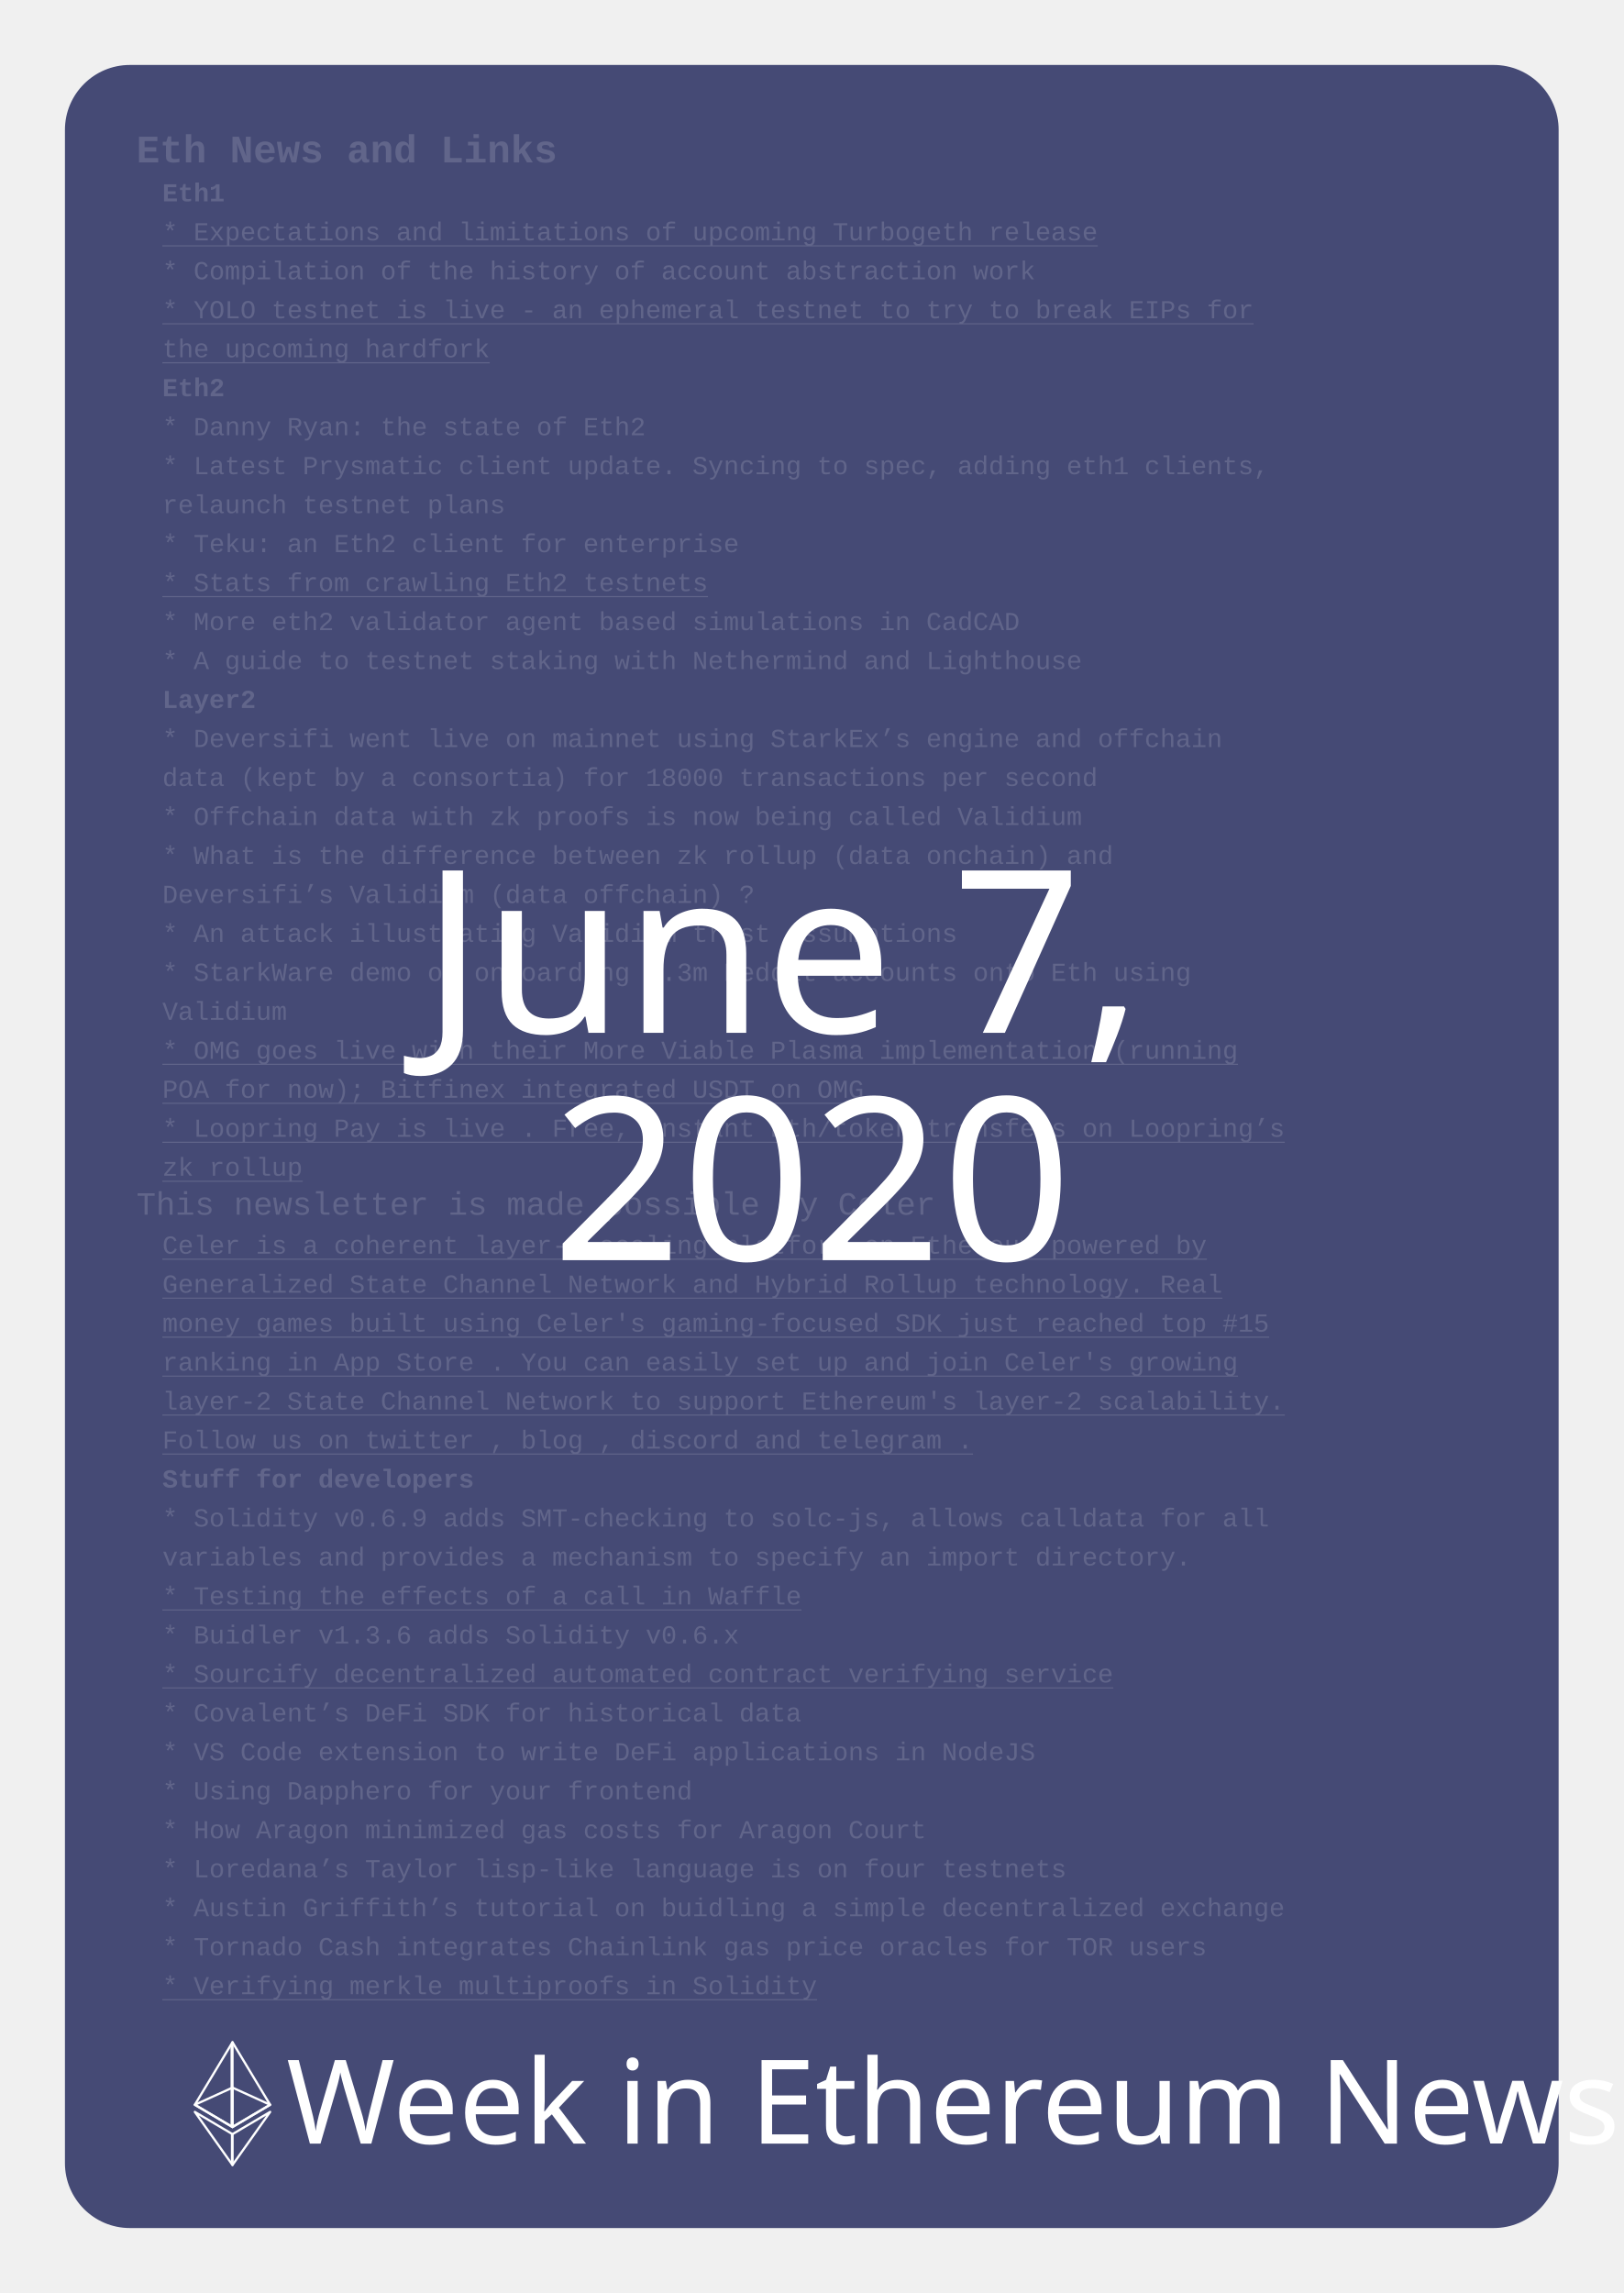
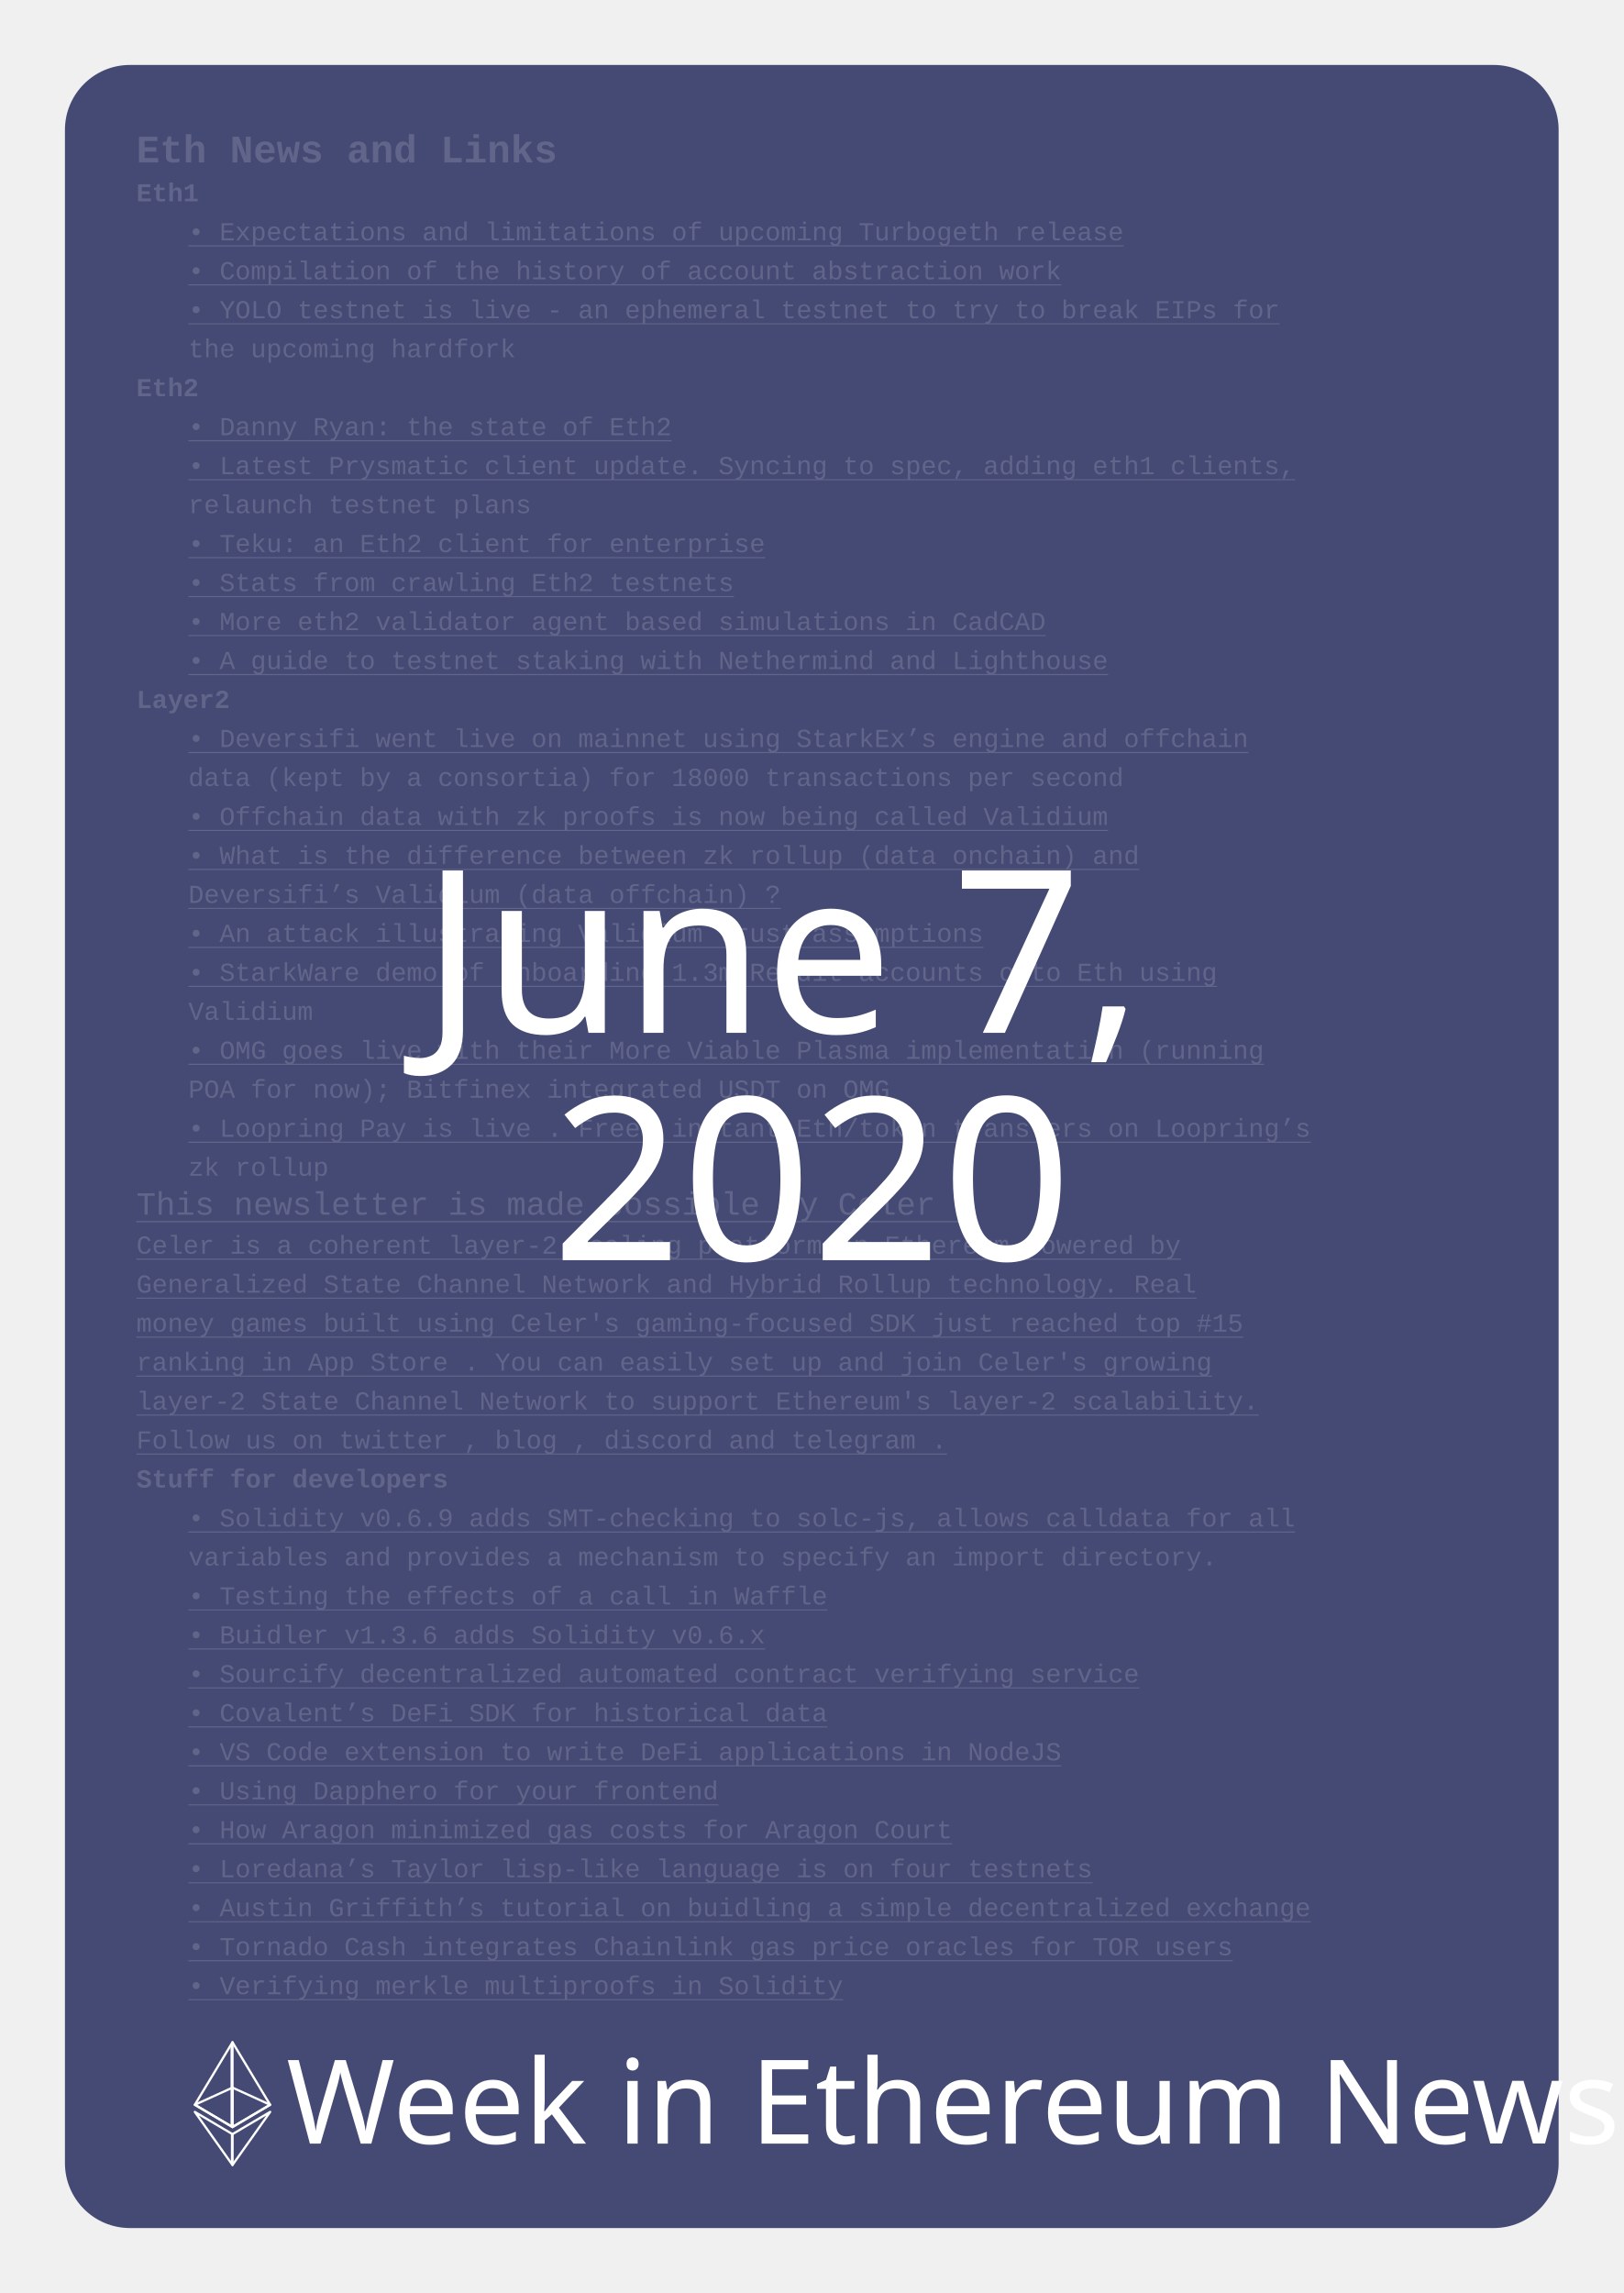
<svg xmlns="http://www.w3.org/2000/svg" width="500" height="706">
  <rect x="20" y="20" width="460" height="666" rx="20" fill="#454A75" />
  <text x="42" y="50" font-size="12" font-family="Courier New" fill="#ffffff" opacity="0.15" font-weight="bold">Eth News and Links</text>
-   <text x="50" y="62" font-size="8" font-family="Courier New" fill="#ffffff" opacity="0.15" font-weight="bold">Eth1</text>
-   <text x="50" y="74" font-size="8" font-family="Courier New" fill="#ffffff" opacity="0.15" text-decoration="underline">* Expectations and limitations of upcoming Turbogeth release</text>
-   <text x="50" y="86" font-size="8" font-family="Courier New" fill="#ffffff" opacity="0.15">* Compilation of the history of account abstraction work</text>
-   <text x="50" y="98" font-size="8" font-family="Courier New" fill="#ffffff" opacity="0.15" text-decoration="underline">* YOLO testnet is live - an ephemeral testnet to try to break EIPs for</text>
-   <text x="50" y="110" font-size="8" font-family="Courier New" fill="#ffffff" opacity="0.15" text-decoration="underline">the upcoming hardfork</text>
-   <text x="50" y="122" font-size="8" font-family="Courier New" fill="#ffffff" opacity="0.15" font-weight="bold">Eth2</text>
-   <text x="50" y="134" font-size="8" font-family="Courier New" fill="#ffffff" opacity="0.15">* Danny Ryan: the state of Eth2</text>
-   <text x="50" y="146" font-size="8" font-family="Courier New" fill="#ffffff" opacity="0.15">* Latest Prysmatic client update. Syncing to spec, adding eth1 clients,</text>
-   <text x="50" y="158" font-size="8" font-family="Courier New" fill="#ffffff" opacity="0.15">relaunch testnet plans</text>
-   <text x="50" y="170" font-size="8" font-family="Courier New" fill="#ffffff" opacity="0.15">* Teku: an Eth2 client for enterprise</text>
-   <text x="50" y="182" font-size="8" font-family="Courier New" fill="#ffffff" opacity="0.15" text-decoration="underline">* Stats from crawling Eth2 testnets</text>
-   <text x="50" y="194" font-size="8" font-family="Courier New" fill="#ffffff" opacity="0.15">* More eth2 validator agent based simulations in CadCAD</text>
-   <text x="50" y="206" font-size="8" font-family="Courier New" fill="#ffffff" opacity="0.15">* A guide to testnet staking with Nethermind and Lighthouse</text>
-   <text x="50" y="218" font-size="8" font-family="Courier New" fill="#ffffff" opacity="0.15" font-weight="bold">Layer2</text>
-   <text x="50" y="230" font-size="8" font-family="Courier New" fill="#ffffff" opacity="0.15">* Deversifi went live on mainnet using StarkEx’s engine and offchain</text>
-   <text x="50" y="242" font-size="8" font-family="Courier New" fill="#ffffff" opacity="0.15">data (kept by a consortia) for 18000 transactions per second</text>
-   <text x="50" y="254" font-size="8" font-family="Courier New" fill="#ffffff" opacity="0.15">* Offchain data with zk proofs is now being called Validium</text>
-   <text x="50" y="266" font-size="8" font-family="Courier New" fill="#ffffff" opacity="0.15">* What is the difference between zk rollup (data onchain) and</text>
-   <text x="50" y="278" font-size="8" font-family="Courier New" fill="#ffffff" opacity="0.15">Deversifi’s Validium (data offchain) ?</text>
-   <text x="50" y="290" font-size="8" font-family="Courier New" fill="#ffffff" opacity="0.15">* An attack illustrating Validium trust assumptions</text>
-   <text x="50" y="302" font-size="8" font-family="Courier New" fill="#ffffff" opacity="0.15">* StarkWare demo of onboarding 1.3m Reddit accounts onto Eth using</text>
-   <text x="50" y="314" font-size="8" font-family="Courier New" fill="#ffffff" opacity="0.15">Validium</text>
-   <text x="50" y="326" font-size="8" font-family="Courier New" fill="#ffffff" opacity="0.15" text-decoration="underline">* OMG goes live with their More Viable Plasma implementation (running</text>
-   <text x="50" y="338" font-size="8" font-family="Courier New" fill="#ffffff" opacity="0.15" text-decoration="underline">POA for now); Bitfinex integrated USDT on OMG</text>
-   <text x="50" y="350" font-size="8" font-family="Courier New" fill="#ffffff" opacity="0.15" text-decoration="underline">* Loopring Pay is live . Free, instant Eth/token transfers on Loopring’s</text>
-   <text x="50" y="362" font-size="8" font-family="Courier New" fill="#ffffff" opacity="0.15" text-decoration="underline">zk rollup</text>
-   <text x="42" y="374" font-size="10" font-family="Courier New" fill="#ffffff" opacity="0.15">This newsletter is made possible by Celer !</text>
-   <text x="50" y="386" font-size="8" font-family="Courier New" fill="#ffffff" opacity="0.15" text-decoration="underline">Celer is a coherent layer-2 scaling platform on Ethereum powered by</text>
-   <text x="50" y="398" font-size="8" font-family="Courier New" fill="#ffffff" opacity="0.15" text-decoration="underline">Generalized State Channel Network and Hybrid Rollup technology. Real</text>
-   <text x="50" y="410" font-size="8" font-family="Courier New" fill="#ffffff" opacity="0.15" text-decoration="underline">money games built using Celer's gaming-focused SDK just reached top #15</text>
-   <text x="50" y="422" font-size="8" font-family="Courier New" fill="#ffffff" opacity="0.15" text-decoration="underline">ranking in App Store . You can easily set up and join Celer's growing</text>
-   <text x="50" y="434" font-size="8" font-family="Courier New" fill="#ffffff" opacity="0.15" text-decoration="underline">layer-2 State Channel Network to support Ethereum's layer-2 scalability.</text>
-   <text x="50" y="446" font-size="8" font-family="Courier New" fill="#ffffff" opacity="0.15" text-decoration="underline">Follow us on twitter , blog , discord and telegram .</text>
-   <text x="50" y="458" font-size="8" font-family="Courier New" fill="#ffffff" opacity="0.15" font-weight="bold">Stuff for developers</text>
-   <text x="50" y="470" font-size="8" font-family="Courier New" fill="#ffffff" opacity="0.15">* Solidity v0.6.9 adds SMT-checking to solc-js, allows calldata for all</text>
-   <text x="50" y="482" font-size="8" font-family="Courier New" fill="#ffffff" opacity="0.15">variables and provides a mechanism to specify an import directory.</text>
-   <text x="50" y="494" font-size="8" font-family="Courier New" fill="#ffffff" opacity="0.15" text-decoration="underline">* Testing the effects of a call in Waffle</text>
-   <text x="50" y="506" font-size="8" font-family="Courier New" fill="#ffffff" opacity="0.15">* Buidler v1.3.6 adds Solidity v0.6.x</text>
-   <text x="50" y="518" font-size="8" font-family="Courier New" fill="#ffffff" opacity="0.15" text-decoration="underline">* Sourcify decentralized automated contract verifying service</text>
-   <text x="50" y="530" font-size="8" font-family="Courier New" fill="#ffffff" opacity="0.15">* Covalent’s DeFi SDK for historical data</text>
-   <text x="50" y="542" font-size="8" font-family="Courier New" fill="#ffffff" opacity="0.15">* VS Code extension to write DeFi applications in NodeJS</text>
-   <text x="50" y="554" font-size="8" font-family="Courier New" fill="#ffffff" opacity="0.15">* Using Dapphero for your frontend</text>
-   <text x="50" y="566" font-size="8" font-family="Courier New" fill="#ffffff" opacity="0.15">* How Aragon minimized gas costs for Aragon Court</text>
-   <text x="50" y="578" font-size="8" font-family="Courier New" fill="#ffffff" opacity="0.15">* Loredana’s Taylor lisp-like language is on four testnets</text>
-   <text x="50" y="590" font-size="8" font-family="Courier New" fill="#ffffff" opacity="0.15">* Austin Griffith’s tutorial on buidling a simple decentralized exchange</text>
-   <text x="50" y="602" font-size="8" font-family="Courier New" fill="#ffffff" opacity="0.15">* Tornado Cash integrates Chainlink gas price oracles for TOR users</text>
-   <text x="50" y="614" font-size="8" font-family="Courier New" fill="#ffffff" opacity="0.15" text-decoration="underline">* Verifying merkle multiproofs in Solidity</text>
+   <text x="42" y="62" font-size="8" font-family="Courier New" fill="#ffffff" opacity="0.15" font-weight="bold">Eth1</text>
+   <text x="58" y="74" font-size="8" font-family="Courier New" fill="#ffffff" opacity="0.15" text-decoration="underline">• Expectations and limitations of upcoming Turbogeth release</text>
+   <text x="58" y="86" font-size="8" font-family="Courier New" fill="#ffffff" opacity="0.15" text-decoration="underline">• Compilation of the history of account abstraction work</text>
+   <text x="58" y="98" font-size="8" font-family="Courier New" fill="#ffffff" opacity="0.15" text-decoration="underline">• YOLO testnet is live - an ephemeral testnet to try to break EIPs for</text>
+   <text x="58" y="110" font-size="8" font-family="Courier New" fill="#ffffff" opacity="0.15">the upcoming hardfork</text>
+   <text x="42" y="122" font-size="8" font-family="Courier New" fill="#ffffff" opacity="0.15" font-weight="bold">Eth2</text>
+   <text x="58" y="134" font-size="8" font-family="Courier New" fill="#ffffff" opacity="0.15" text-decoration="underline">• Danny Ryan: the state of Eth2</text>
+   <text x="58" y="146" font-size="8" font-family="Courier New" fill="#ffffff" opacity="0.15" text-decoration="underline">• Latest Prysmatic client update. Syncing to spec, adding eth1 clients,</text>
+   <text x="58" y="158" font-size="8" font-family="Courier New" fill="#ffffff" opacity="0.15">relaunch testnet plans</text>
+   <text x="58" y="170" font-size="8" font-family="Courier New" fill="#ffffff" opacity="0.15" text-decoration="underline">• Teku: an Eth2 client for enterprise</text>
+   <text x="58" y="182" font-size="8" font-family="Courier New" fill="#ffffff" opacity="0.15" text-decoration="underline">• Stats from crawling Eth2 testnets</text>
+   <text x="58" y="194" font-size="8" font-family="Courier New" fill="#ffffff" opacity="0.15" text-decoration="underline">• More eth2 validator agent based simulations in CadCAD</text>
+   <text x="58" y="206" font-size="8" font-family="Courier New" fill="#ffffff" opacity="0.15" text-decoration="underline">• A guide to testnet staking with Nethermind and Lighthouse</text>
+   <text x="42" y="218" font-size="8" font-family="Courier New" fill="#ffffff" opacity="0.15" font-weight="bold">Layer2</text>
+   <text x="58" y="230" font-size="8" font-family="Courier New" fill="#ffffff" opacity="0.15" text-decoration="underline">• Deversifi went live on mainnet using StarkEx’s engine and offchain</text>
+   <text x="58" y="242" font-size="8" font-family="Courier New" fill="#ffffff" opacity="0.15">data (kept by a consortia) for 18000 transactions per second</text>
+   <text x="58" y="254" font-size="8" font-family="Courier New" fill="#ffffff" opacity="0.15" text-decoration="underline">• Offchain data with zk proofs is now being called Validium</text>
+   <text x="58" y="266" font-size="8" font-family="Courier New" fill="#ffffff" opacity="0.15" text-decoration="underline">• What is the difference between zk rollup (data onchain) and</text>
+   <text x="58" y="278" font-size="8" font-family="Courier New" fill="#ffffff" opacity="0.15" text-decoration="underline">Deversifi’s Validium (data offchain) ?</text>
+   <text x="58" y="290" font-size="8" font-family="Courier New" fill="#ffffff" opacity="0.15" text-decoration="underline">• An attack illustrating Validium trust assumptions</text>
+   <text x="58" y="302" font-size="8" font-family="Courier New" fill="#ffffff" opacity="0.15" text-decoration="underline">• StarkWare demo of onboarding 1.3m Reddit accounts onto Eth using</text>
+   <text x="58" y="314" font-size="8" font-family="Courier New" fill="#ffffff" opacity="0.15">Validium</text>
+   <text x="58" y="326" font-size="8" font-family="Courier New" fill="#ffffff" opacity="0.15" text-decoration="underline">• OMG goes live with their More Viable Plasma implementation (running</text>
+   <text x="58" y="338" font-size="8" font-family="Courier New" fill="#ffffff" opacity="0.15">POA for now); Bitfinex integrated USDT on OMG</text>
+   <text x="58" y="350" font-size="8" font-family="Courier New" fill="#ffffff" opacity="0.15" text-decoration="underline">• Loopring Pay is live . Free, instant Eth/token transfers on Loopring’s</text>
+   <text x="58" y="362" font-size="8" font-family="Courier New" fill="#ffffff" opacity="0.15">zk rollup</text>
+   <text x="42" y="374" font-size="10" font-family="Courier New" fill="#ffffff" opacity="0.15" text-decoration="underline">This newsletter is made possible by Celer !</text>
+   <text x="42" y="386" font-size="8" font-family="Courier New" fill="#ffffff" opacity="0.15" text-decoration="underline">Celer is a coherent layer-2 scaling platform on Ethereum powered by</text>
+   <text x="42" y="398" font-size="8" font-family="Courier New" fill="#ffffff" opacity="0.15" text-decoration="underline">Generalized State Channel Network and Hybrid Rollup technology. Real</text>
+   <text x="42" y="410" font-size="8" font-family="Courier New" fill="#ffffff" opacity="0.15" text-decoration="underline">money games built using Celer's gaming-focused SDK just reached top #15</text>
+   <text x="42" y="422" font-size="8" font-family="Courier New" fill="#ffffff" opacity="0.15" text-decoration="underline">ranking in App Store . You can easily set up and join Celer's growing</text>
+   <text x="42" y="434" font-size="8" font-family="Courier New" fill="#ffffff" opacity="0.15" text-decoration="underline">layer-2 State Channel Network to support Ethereum's layer-2 scalability.</text>
+   <text x="42" y="446" font-size="8" font-family="Courier New" fill="#ffffff" opacity="0.15" text-decoration="underline">Follow us on twitter , blog , discord and telegram .</text>
+   <text x="42" y="458" font-size="8" font-family="Courier New" fill="#ffffff" opacity="0.15" font-weight="bold">Stuff for developers</text>
+   <text x="58" y="470" font-size="8" font-family="Courier New" fill="#ffffff" opacity="0.15" text-decoration="underline">• Solidity v0.6.9 adds SMT-checking to solc-js, allows calldata for all</text>
+   <text x="58" y="482" font-size="8" font-family="Courier New" fill="#ffffff" opacity="0.15">variables and provides a mechanism to specify an import directory.</text>
+   <text x="58" y="494" font-size="8" font-family="Courier New" fill="#ffffff" opacity="0.15" text-decoration="underline">• Testing the effects of a call in Waffle</text>
+   <text x="58" y="506" font-size="8" font-family="Courier New" fill="#ffffff" opacity="0.15" text-decoration="underline">• Buidler v1.3.6 adds Solidity v0.6.x</text>
+   <text x="58" y="518" font-size="8" font-family="Courier New" fill="#ffffff" opacity="0.15" text-decoration="underline">• Sourcify decentralized automated contract verifying service</text>
+   <text x="58" y="530" font-size="8" font-family="Courier New" fill="#ffffff" opacity="0.15" text-decoration="underline">• Covalent’s DeFi SDK for historical data</text>
+   <text x="58" y="542" font-size="8" font-family="Courier New" fill="#ffffff" opacity="0.15" text-decoration="underline">• VS Code extension to write DeFi applications in NodeJS</text>
+   <text x="58" y="554" font-size="8" font-family="Courier New" fill="#ffffff" opacity="0.15" text-decoration="underline">• Using Dapphero for your frontend</text>
+   <text x="58" y="566" font-size="8" font-family="Courier New" fill="#ffffff" opacity="0.15" text-decoration="underline">• How Aragon minimized gas costs for Aragon Court</text>
+   <text x="58" y="578" font-size="8" font-family="Courier New" fill="#ffffff" opacity="0.15" text-decoration="underline">• Loredana’s Taylor lisp-like language is on four testnets</text>
+   <text x="58" y="590" font-size="8" font-family="Courier New" fill="#ffffff" opacity="0.15" text-decoration="underline">• Austin Griffith’s tutorial on buidling a simple decentralized exchange</text>
+   <text x="58" y="602" font-size="8" font-family="Courier New" fill="#ffffff" opacity="0.15" text-decoration="underline">• Tornado Cash integrates Chainlink gas price oracles for TOR users</text>
+   <text x="58" y="614" font-size="8" font-family="Courier New" fill="#ffffff" opacity="0.15" text-decoration="underline">• Verifying merkle multiproofs in Solidity</text>
  <text fill="#ffffff" font-family="Calibri" font-size="70" font-weight="300" text-anchor="middle">
    <tspan x="250" y="318">June 7,</tspan>
    <tspan x="250" y="388">2020</tspan>
  </text>
  <g transform="translate(20, 300) scale(0.8)">
    <path d="m64.496 411-.317 1.076v31.228l.317.316 14.495-8.568L64.496 411Z" stroke="#fff" stroke-width=".866" stroke-linecap="round" stroke-linejoin="round" fill="none" />
    <path d="M64.496 411 50 435.052l14.496 8.568V411Zm0 35.365-.179.218v11.124l.179.521L79 437.801l-14.504 8.564Z" stroke="#fff" stroke-width=".866" stroke-linecap="round" stroke-linejoin="round" fill="none" />
    <path d="M64.496 458.228v-11.863L50 437.801l14.496 20.427Zm0-14.608 14.495-8.568-14.495-6.589v15.157ZM50 435.052l14.496 8.568v-15.157L50 435.052Z" stroke="#fff" stroke-width=".866" stroke-linecap="round" stroke-linejoin="round" fill="none" />
  </g>
  <text fill="#ffffff" font-family="Calibri" font-size="36" x="88.195" y="660">Week in Ethereum News</text>
</svg>
